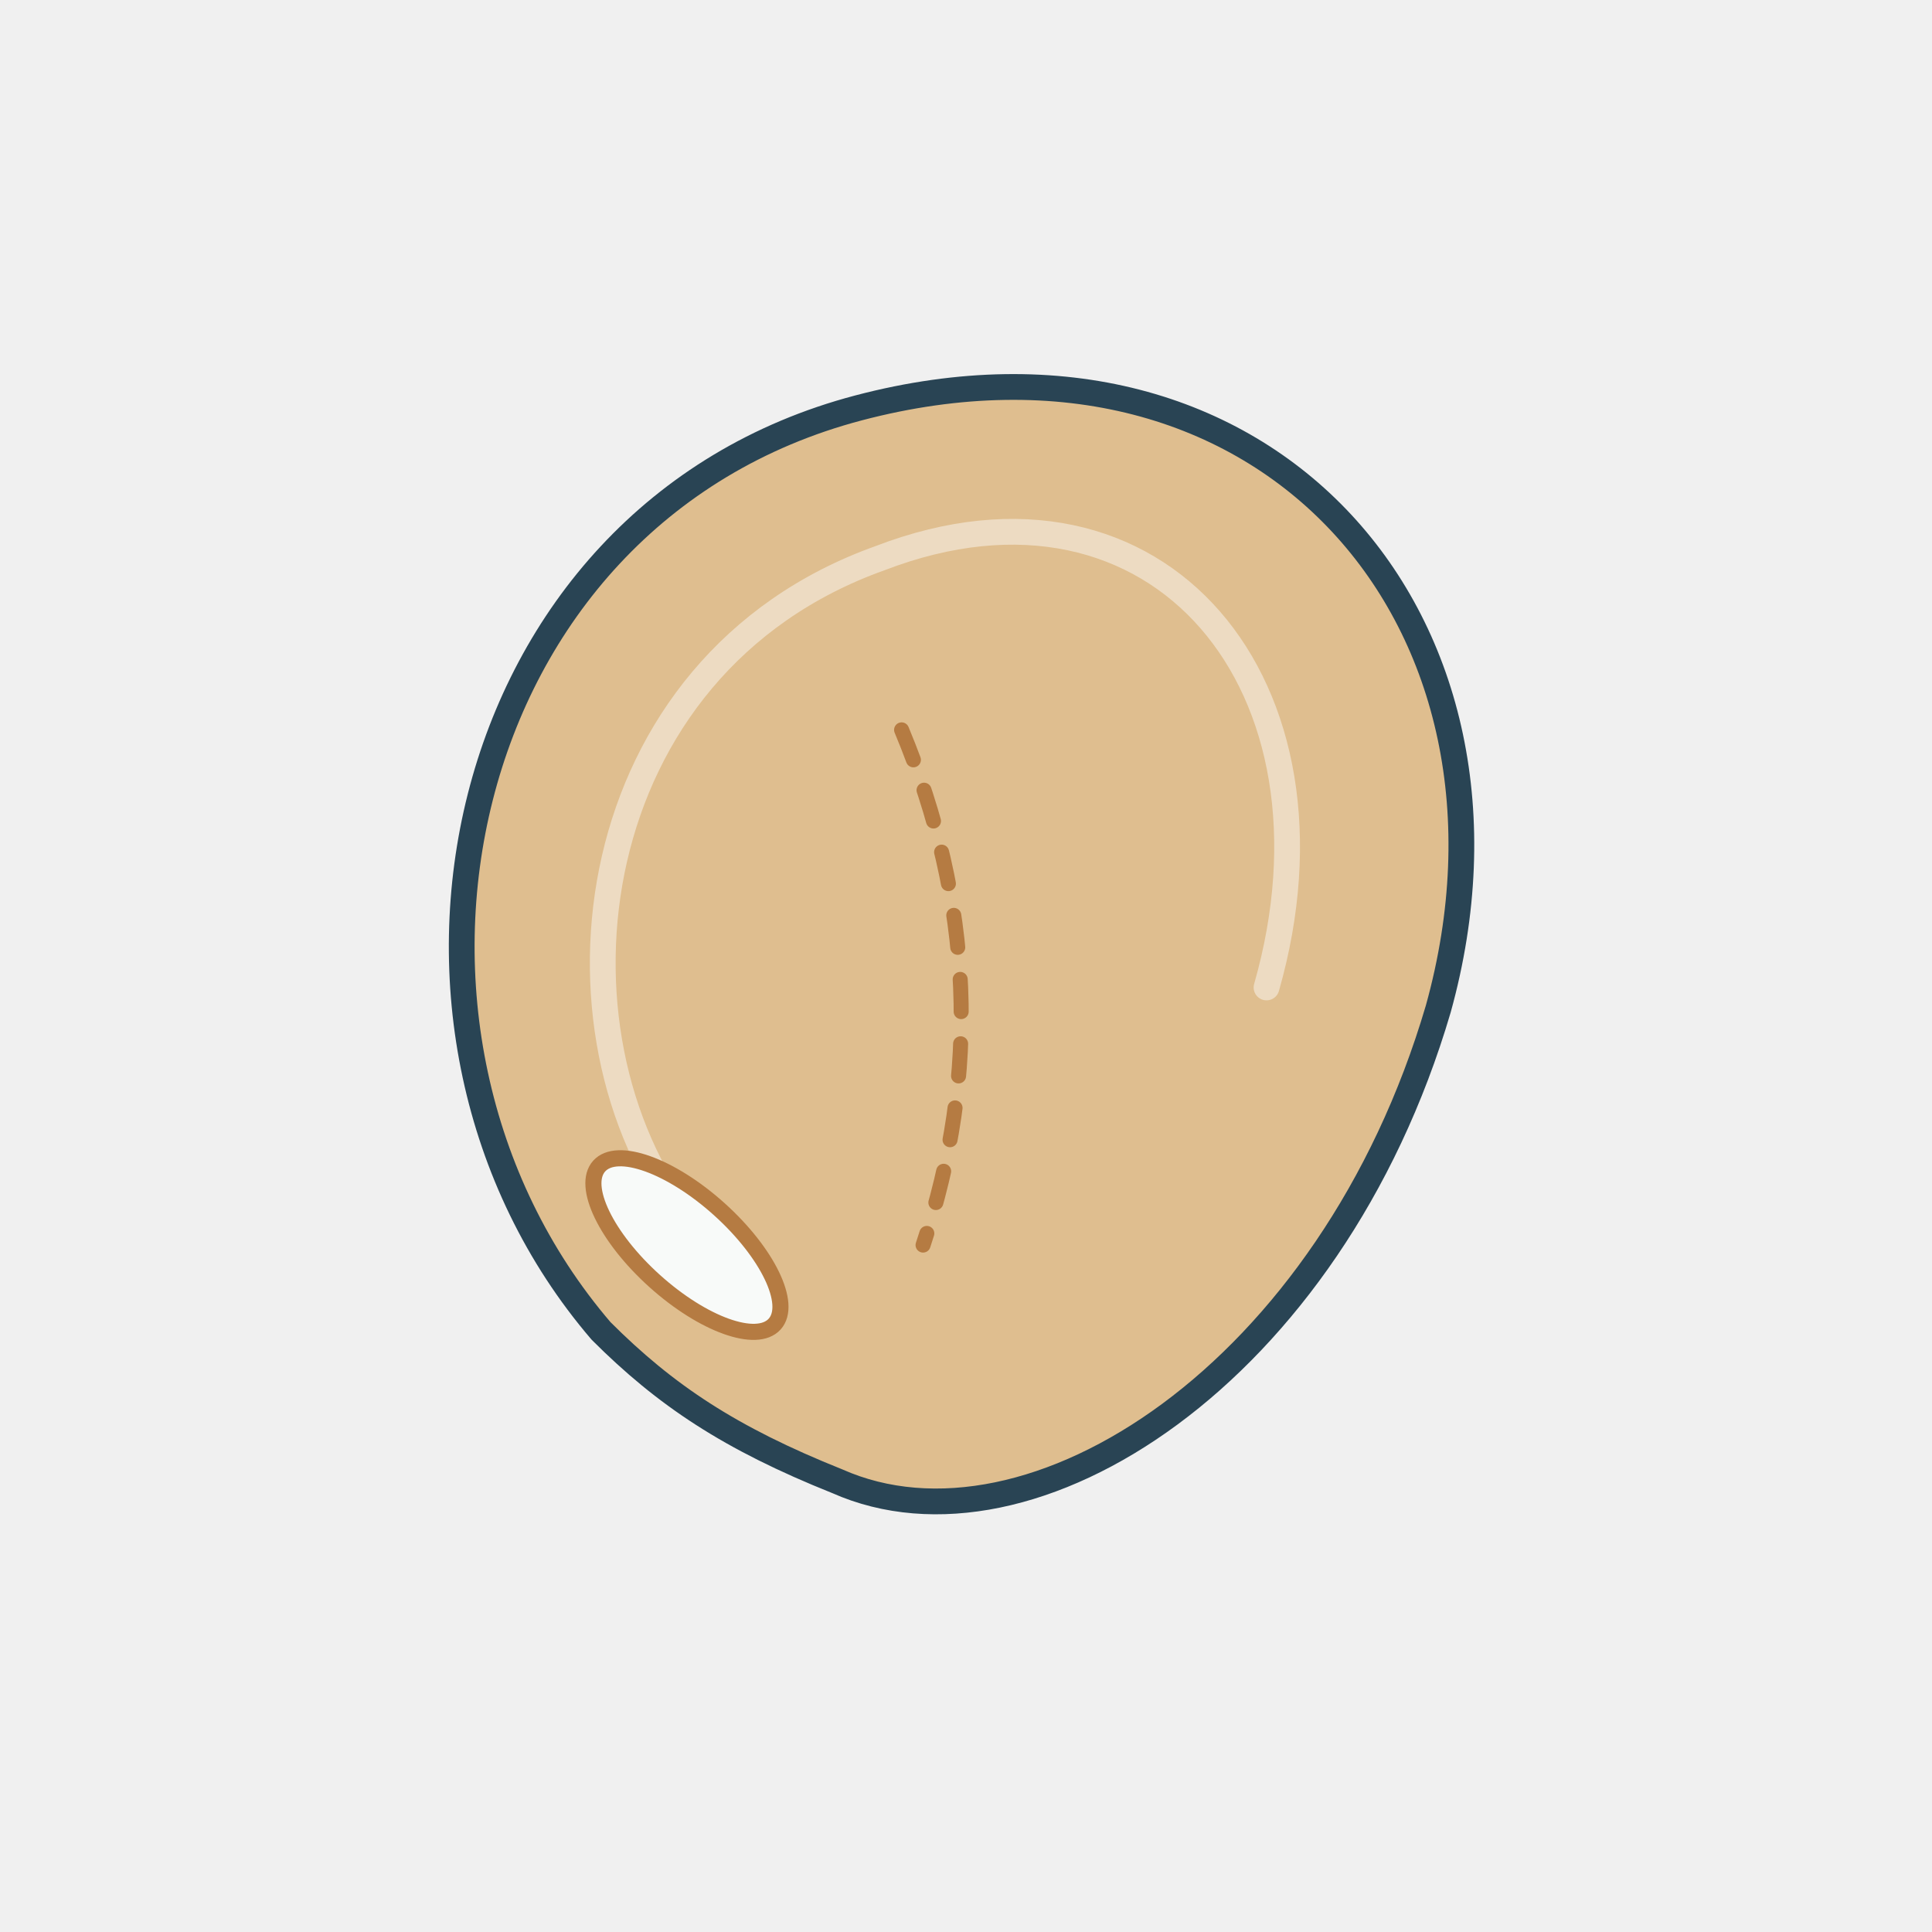
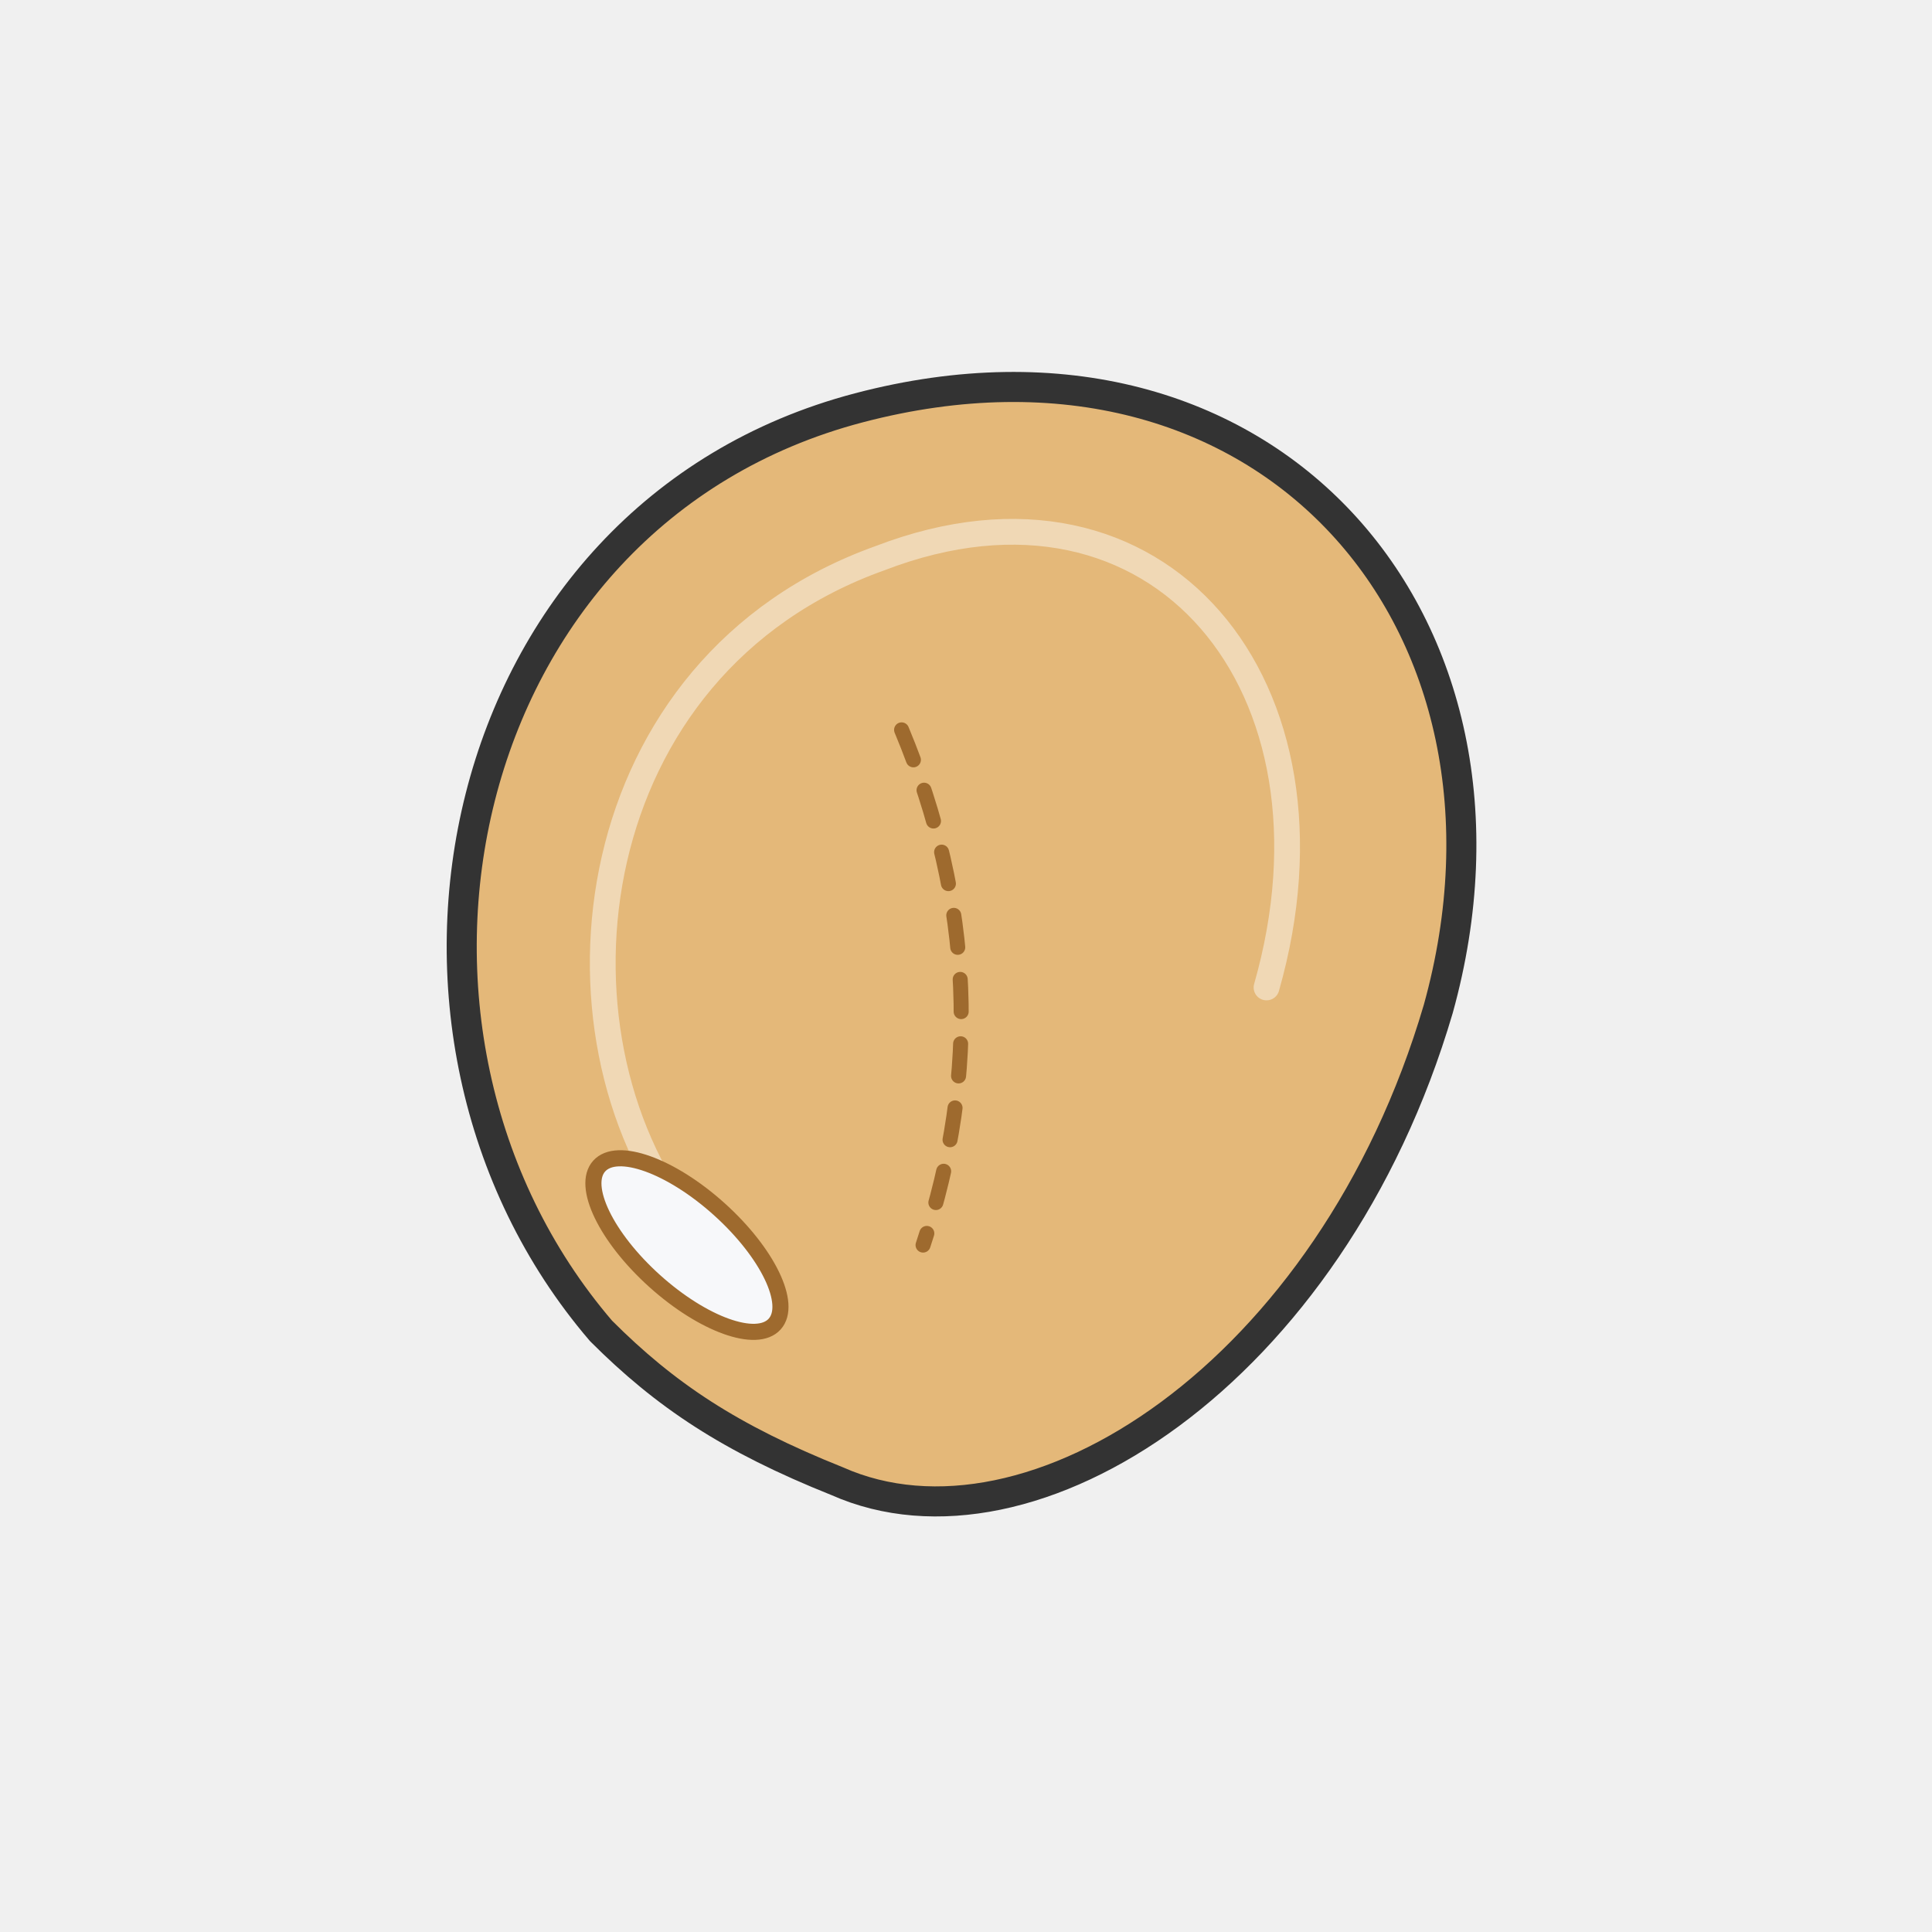
<svg xmlns="http://www.w3.org/2000/svg" width="180" height="180" viewBox="0 0 180 180">
  <g stroke-linecap="round" stroke-linejoin="round">
-     <path d="M56 124 C32 96 42 48 80 38 C118 28 144 58 134 94 C124 128 96 146 78 138 C68 134 62 130 56 124 Z" fill="#DFBE8F" stroke="#294454" stroke-width="2.4" />
+     <path d="M56 124 C32 96 42 48 80 38 C118 28 144 58 134 94 C124 128 96 146 78 138 C68 134 62 130 56 124 Z" fill="#E4B879" stroke="#333333" stroke-width="2.8" />
    <path d="M64 114 C50 96 54 62 82 52 C108 42 126 64 118 92" fill="none" stroke="#FFFFFF" stroke-opacity="0.45" stroke-width="2.4" />
-     <ellipse cx="64" cy="116" rx="11" ry="4.5" transform="rotate(42 64 116)" fill="#F8FAF9" stroke="#B57B42" stroke-width="1.5" />
-     <path d="M84 68 Q94 92 86 116" fill="none" stroke="#B57B42" stroke-width="1.4" stroke-dasharray="3 3" />
+     <ellipse cx="64" cy="116" rx="11" ry="4.5" transform="rotate(42 64 116)" fill="#F7F8FA" stroke="#9E6A2E" stroke-width="1.5" />
+     <path d="M84 68 Q94 92 86 116" fill="none" stroke="#9E6A2E" stroke-width="1.4" stroke-dasharray="3 3" />
  </g>
</svg>
